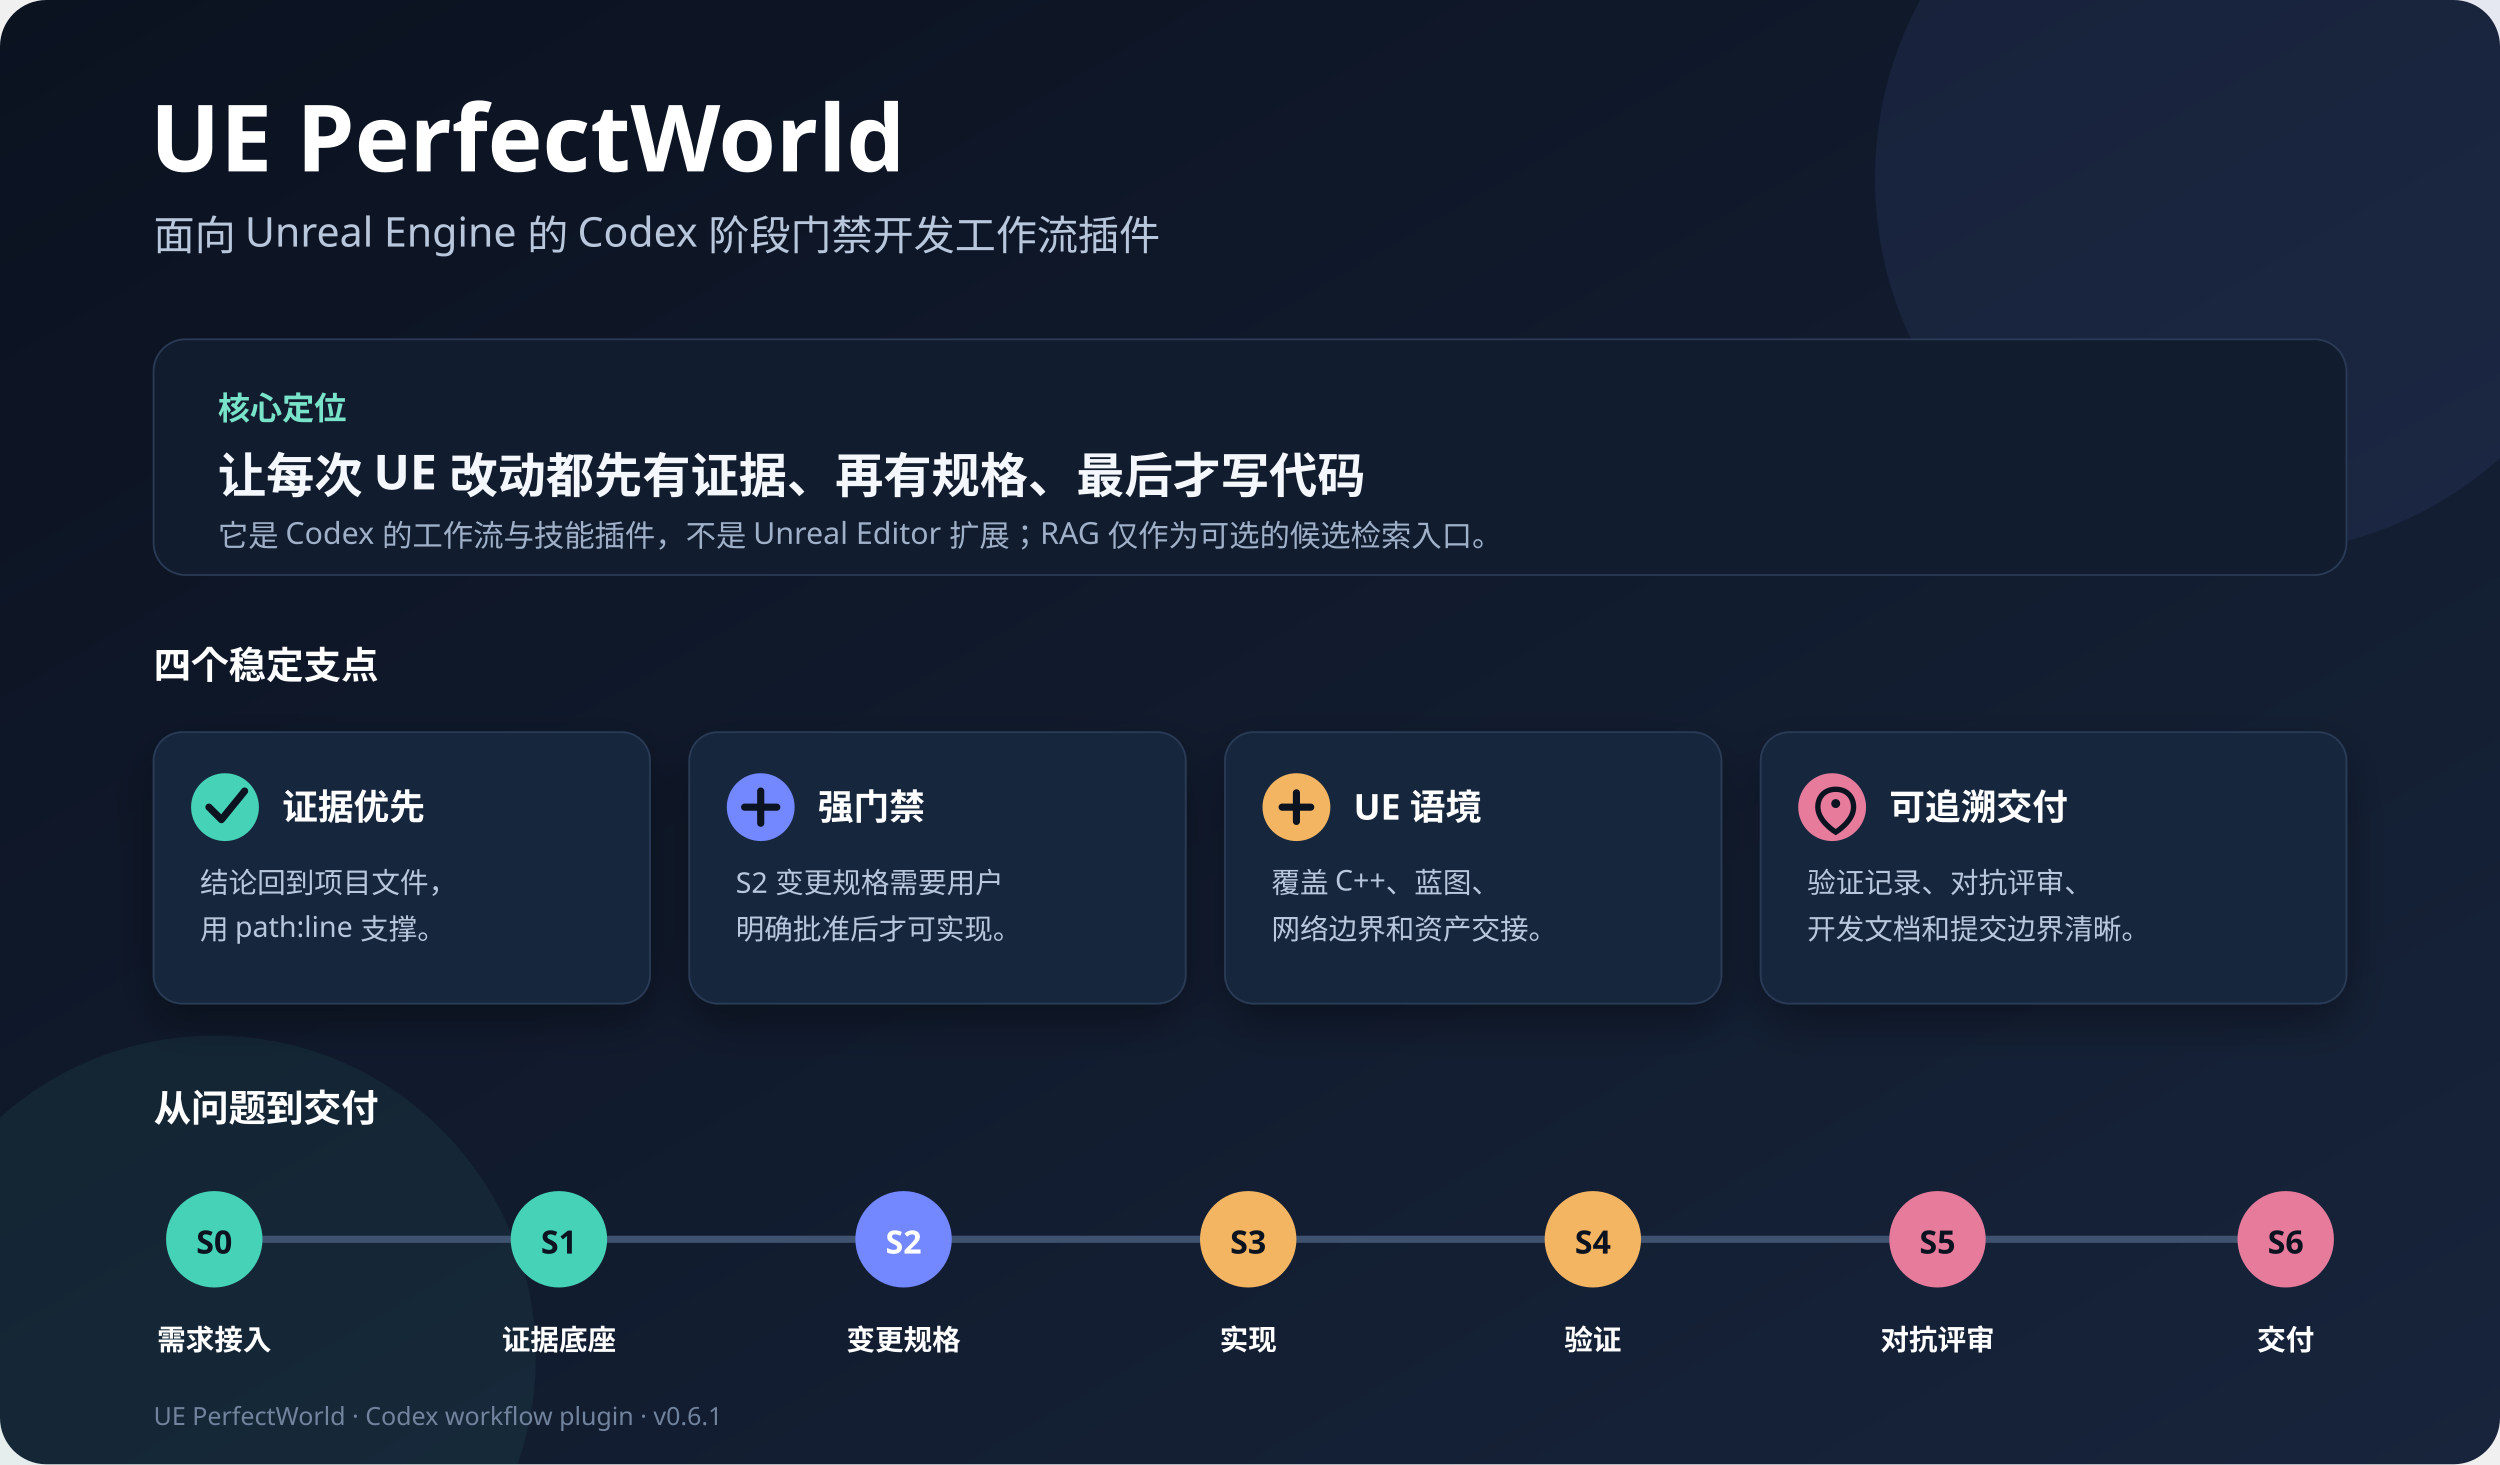
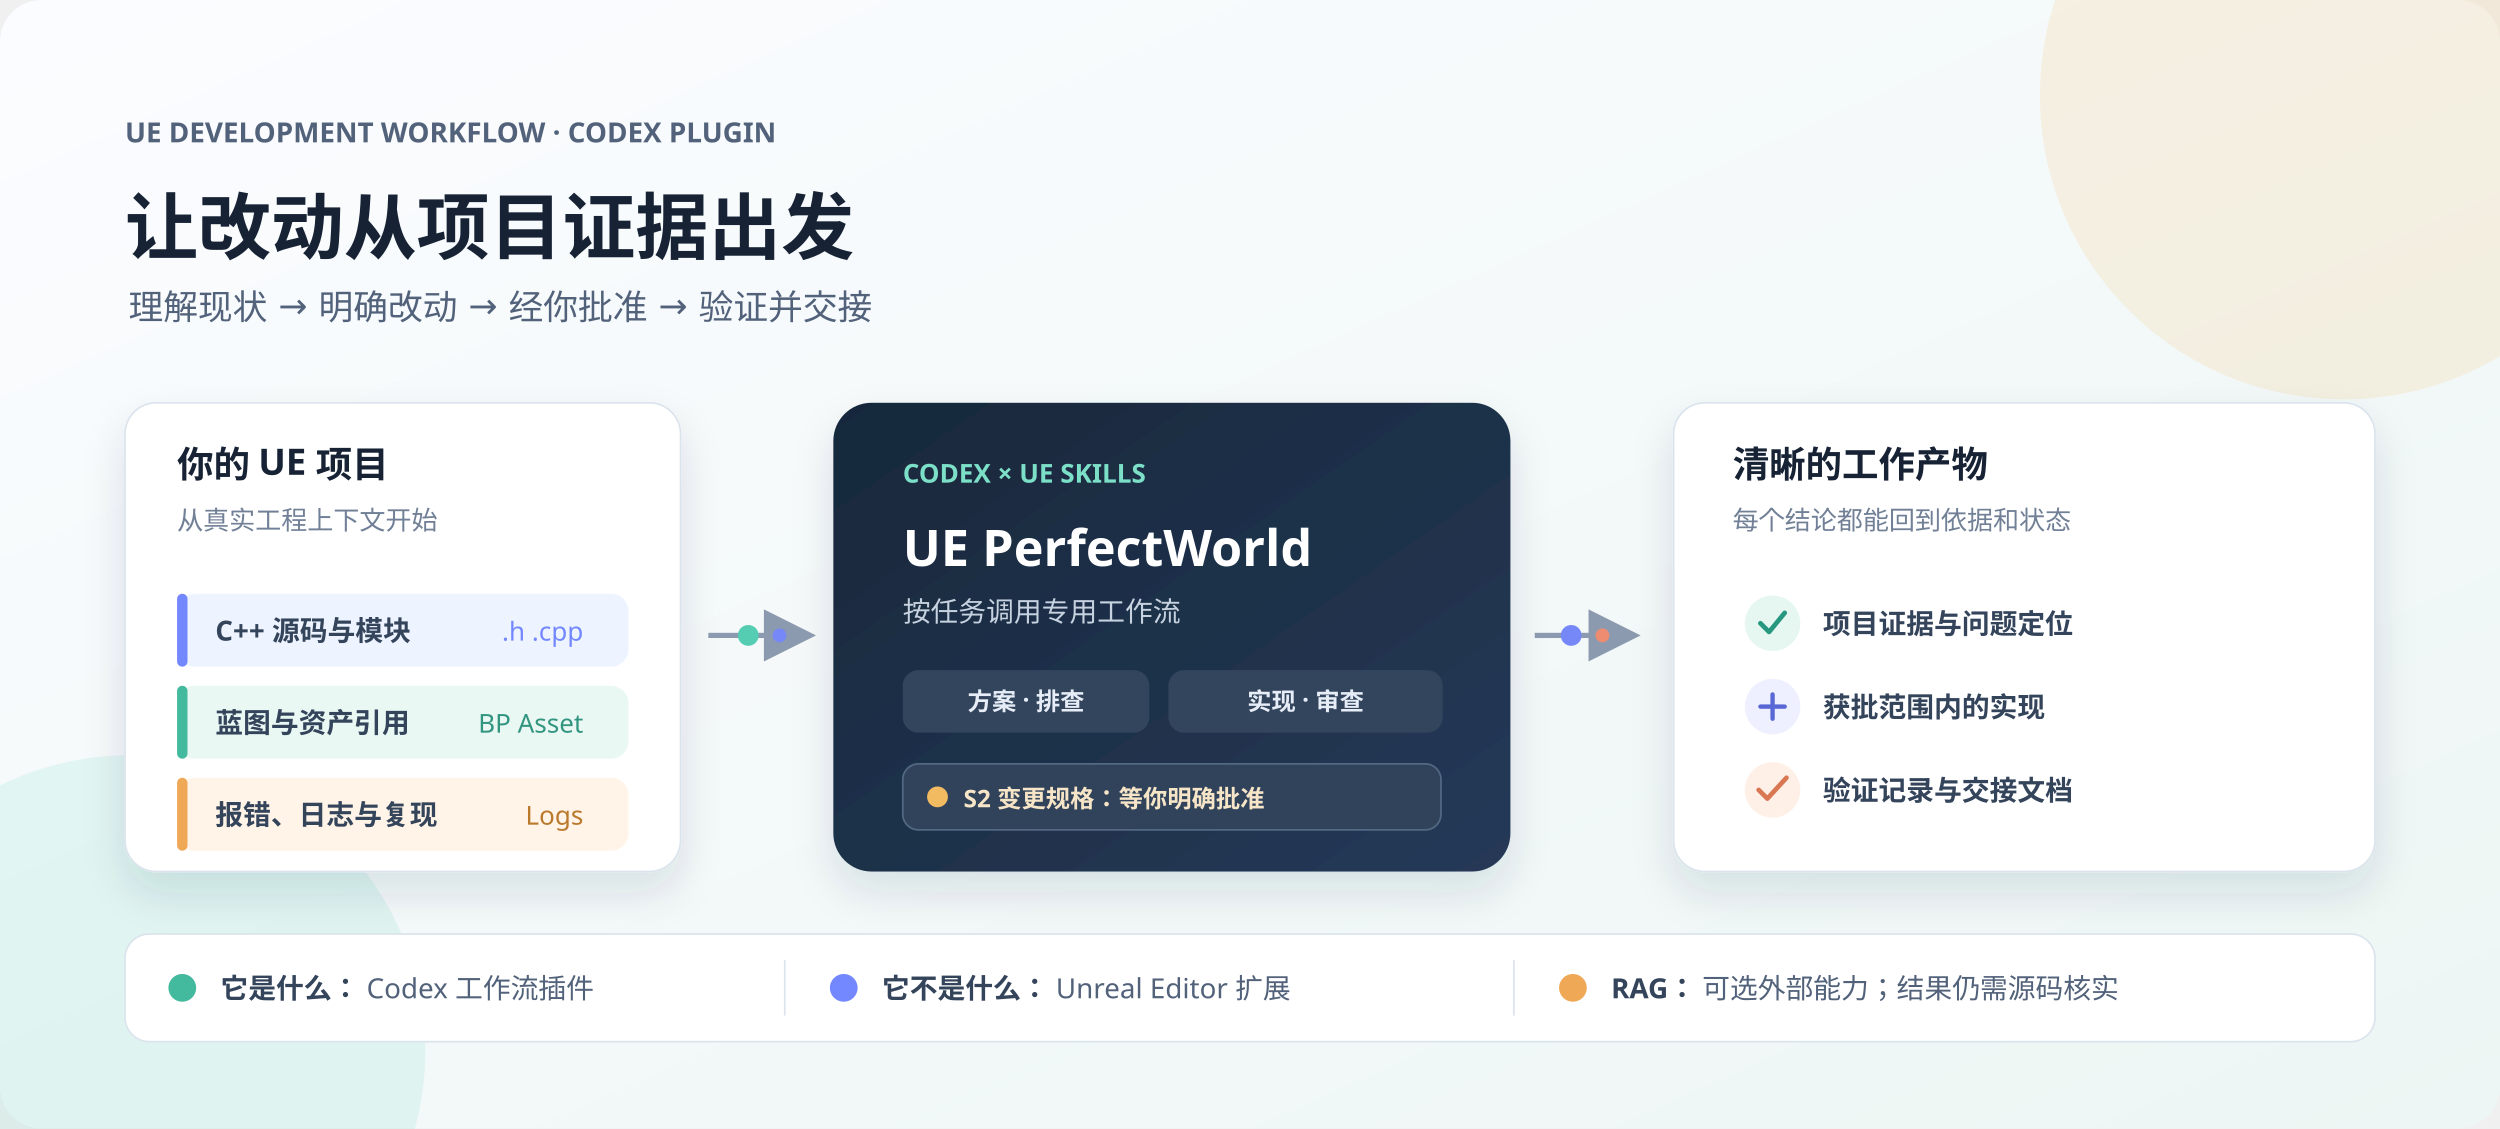
- <svg xmlns="http://www.w3.org/2000/svg" width="1400" height="820" viewBox="0 0 1400 820" role="img" aria-labelledby="title desc">
+ <svg xmlns="http://www.w3.org/2000/svg" width="1440" height="650" viewBox="0 0 1440 650" role="img" aria-labelledby="title desc">
  <defs>
-     <linearGradient id="bg" x1="0" x2="1" y1="0" y2="1">
-       <stop offset="0" stop-color="#0b1220" />
-       <stop offset="1" stop-color="#17243b" />
+     <linearGradient id="surface" x1="0" y1="0" x2="1" y2="1">
+       <stop offset="0" stop-color="#fbfcff" />
+       <stop offset="1" stop-color="#edf6f4" />
    </linearGradient>
-     <linearGradient id="accent" x1="0" x2="1">
-       <stop offset="0" stop-color="#45d2b7" />
-       <stop offset="1" stop-color="#7387ff" />
+     <linearGradient id="engine" x1="0" y1="0" x2="1" y2="1">
+       <stop offset="0" stop-color="#18283b" />
+       <stop offset="1" stop-color="#253958" />
    </linearGradient>
-     <filter id="shadow" x="-20%" y="-20%" width="140%" height="140%">
-       <feDropShadow dx="0" dy="10" stdDeviation="12" flood-color="#030712" flood-opacity=".35" />
+     <linearGradient id="flow" x1="0" y1="0" x2="1" y2="0">
+       <stop offset="0" stop-color="#54cdb2" />
+       <stop offset=".55" stop-color="#7688f8" />
+       <stop offset="1" stop-color="#ed8c70" />
+     </linearGradient>
+     <filter id="shadow" x="-20%" y="-20%" width="140%" height="150%">
+       <feDropShadow dx="0" dy="12" stdDeviation="12" flood-color="#24334b" flood-opacity=".12" />
    </filter>
+     <marker id="arrow" markerWidth="10" markerHeight="10" refX="7" refY="5" orient="auto">
+       <path d="M0 0L10 5L0 10z" fill="#8b9aae" />
+     </marker>
  </defs>
-   <rect width="1400" height="820" rx="26" fill="url(#bg)" />
-   <circle cx="1260" cy="100" r="210" fill="#7387ff" opacity=".08" />
-   <circle cx="120" cy="760" r="180" fill="#45d2b7" opacity=".07" />
-   <text x="84" y="96" fill="#ffffff" font-family="Segoe UI, Microsoft YaHei, sans-serif" font-size="52" font-weight="700">UE PerfectWorld</text>
-   <text x="86" y="140" fill="#b9c7dc" font-family="Segoe UI, Microsoft YaHei, sans-serif" font-size="23">面向 Unreal Engine 的 Codex 阶段门禁开发工作流插件</text>
-   <rect x="86" y="190" width="1228" height="132" rx="18" fill="#111c2e" stroke="#2b3b56" />
-   <text x="122" y="235" fill="#79e3ca" font-family="Segoe UI, Microsoft YaHei, sans-serif" font-size="18" font-weight="700">核心定位</text>
-   <text x="122" y="276" fill="#f4f7fb" font-family="Segoe UI, Microsoft YaHei, sans-serif" font-size="27" font-weight="600">让每次 UE 改动都先有证据、再有规格、最后才写代码</text>
-   <text x="122" y="306" fill="#9fb0c8" font-family="Segoe UI, Microsoft YaHei, sans-serif" font-size="17">它是 Codex 的工作流与技能插件，不是 Unreal Editor 扩展；RAG 仅作为可选的候选检索入口。</text>
-   <text x="86" y="380" fill="#ffffff" font-family="Segoe UI, Microsoft YaHei, sans-serif" font-size="21" font-weight="700">四个稳定支点</text>
+   <rect width="1440" height="650" rx="24" fill="url(#surface)" />
+   <circle cx="1350" cy="55" r="175" fill="#f3c374" opacity=".18" />
+   <circle cx="75" cy="605" r="170" fill="#54cdb2" opacity=".13" />
+   <text x="72" y="82" fill="#52627a" font-family="Segoe UI, Microsoft YaHei, sans-serif" font-size="16" font-weight="700">UE DEVELOPMENT WORKFLOW · CODEX PLUGIN</text>
+   <text x="72" y="146" fill="#172335" font-family="Segoe UI, Microsoft YaHei, sans-serif" font-size="42" font-weight="700">让改动从项目证据出发</text>
+   <text x="74" y="184" fill="#52627a" font-family="Segoe UI, Microsoft YaHei, sans-serif" font-size="20">理解现状 → 明确改动 → 经你批准 → 验证并交接</text>
  <g filter="url(#shadow)">
-     <rect x="86" y="410" width="278" height="152" rx="16" fill="#18263c" stroke="#2b3b56" />
-     <rect x="386" y="410" width="278" height="152" rx="16" fill="#18263c" stroke="#2b3b56" />
-     <rect x="686" y="410" width="278" height="152" rx="16" fill="#18263c" stroke="#2b3b56" />
-     <rect x="986" y="410" width="328" height="152" rx="16" fill="#18263c" stroke="#2b3b56" />
+     <rect x="72" y="232" width="320" height="270" rx="18" fill="#ffffff" stroke="#dbe4ed" />
+     <rect x="480" y="232" width="390" height="270" rx="22" fill="url(#engine)" />
+     <rect x="964" y="232" width="404" height="270" rx="18" fill="#ffffff" stroke="#dbe4ed" />
  </g>
-   <circle cx="126" cy="452" r="19" fill="#45d2b7" />
-   <path d="M117 452l7 7 13-16" fill="none" stroke="#0b1220" stroke-width="4" stroke-linecap="round" stroke-linejoin="round" />
-   <text x="158" y="459" fill="#ffffff" font-family="Segoe UI, Microsoft YaHei, sans-serif" font-size="20" font-weight="700">证据优先</text>
-   <text x="112" y="500" fill="#b9c7dc" font-family="Segoe UI, Microsoft YaHei, sans-serif" font-size="16">结论回到项目文件，</text>
-   <text x="112" y="526" fill="#b9c7dc" font-family="Segoe UI, Microsoft YaHei, sans-serif" font-size="16">用 path:line 支撑。</text>
-   <circle cx="426" cy="452" r="19" fill="#7387ff" />
-   <path d="M417 452h18M426 443v18" stroke="#0b1220" stroke-width="4" stroke-linecap="round" />
-   <text x="458" y="459" fill="#ffffff" font-family="Segoe UI, Microsoft YaHei, sans-serif" font-size="20" font-weight="700">强门禁</text>
-   <text x="412" y="500" fill="#b9c7dc" font-family="Segoe UI, Microsoft YaHei, sans-serif" font-size="16">S2 变更规格需要用户</text>
-   <text x="412" y="526" fill="#b9c7dc" font-family="Segoe UI, Microsoft YaHei, sans-serif" font-size="16">明确批准后才可实现。</text>
-   <circle cx="726" cy="452" r="19" fill="#f3b562" />
-   <path d="M718 452h16M726 444v16" stroke="#0b1220" stroke-width="4" stroke-linecap="round" />
-   <text x="758" y="459" fill="#ffffff" font-family="Segoe UI, Microsoft YaHei, sans-serif" font-size="20" font-weight="700">UE 语境</text>
-   <text x="712" y="500" fill="#b9c7dc" font-family="Segoe UI, Microsoft YaHei, sans-serif" font-size="16">覆盖 C++、蓝图、</text>
-   <text x="712" y="526" fill="#b9c7dc" font-family="Segoe UI, Microsoft YaHei, sans-serif" font-size="16">网络边界和资产交接。</text>
-   <circle cx="1026" cy="452" r="19" fill="#e67b9c" />
-   <path d="M1018 452c0-6 4-10 10-10s10 4 10 10c0 8-10 14-10 14s-10-6-10-14z" fill="none" stroke="#0b1220" stroke-width="3" />
-   <circle cx="1028" cy="450" r="2.5" fill="#0b1220" />
-   <text x="1058" y="459" fill="#ffffff" font-family="Segoe UI, Microsoft YaHei, sans-serif" font-size="20" font-weight="700">可追溯交付</text>
-   <text x="1012" y="500" fill="#b9c7dc" font-family="Segoe UI, Microsoft YaHei, sans-serif" font-size="16">验证记录、对抗评审、</text>
-   <text x="1012" y="526" fill="#b9c7dc" font-family="Segoe UI, Microsoft YaHei, sans-serif" font-size="16">开发文档和提交边界清晰。</text>
-   <text x="86" y="628" fill="#ffffff" font-family="Segoe UI, Microsoft YaHei, sans-serif" font-size="21" font-weight="700">从问题到交付</text>
-   <line x1="120" y1="694" x2="1280" y2="694" stroke="#3f5270" stroke-width="4" />
-   <line x1="120" y1="694" x2="1280" y2="694" stroke="url(#accent)" stroke-width="4" stroke-dasharray="6 22" stroke-linecap="round" />
-   <g font-family="Segoe UI, Microsoft YaHei, sans-serif" text-anchor="middle">
-     <g>
-       <circle cx="120" cy="694" r="27" fill="#45d2b7" />
-       <text x="120" y="702" fill="#0b1220" font-size="18" font-weight="700">S0</text>
-       <text x="120" y="756" fill="#ffffff" font-size="16" font-weight="700">需求接入</text>
-     </g>
-     <g>
-       <circle cx="313" cy="694" r="27" fill="#45d2b7" />
-       <text x="313" y="702" fill="#0b1220" font-size="18" font-weight="700">S1</text>
-       <text x="313" y="756" fill="#ffffff" font-size="16" font-weight="700">证据底座</text>
-     </g>
-     <g>
-       <circle cx="506" cy="694" r="27" fill="#7387ff" />
-       <text x="506" y="702" fill="#ffffff" font-size="18" font-weight="700">S2</text>
-       <text x="506" y="756" fill="#ffffff" font-size="16" font-weight="700">变更规格</text>
-     </g>
-     <g>
-       <circle cx="699" cy="694" r="27" fill="#f3b562" />
-       <text x="699" y="702" fill="#0b1220" font-size="18" font-weight="700">S3</text>
-       <text x="699" y="756" fill="#ffffff" font-size="16" font-weight="700">实现</text>
-     </g>
-     <g>
-       <circle cx="892" cy="694" r="27" fill="#f3b562" />
-       <text x="892" y="702" fill="#0b1220" font-size="18" font-weight="700">S4</text>
-       <text x="892" y="756" fill="#ffffff" font-size="16" font-weight="700">验证</text>
-     </g>
-     <g>
-       <circle cx="1085" cy="694" r="27" fill="#e67b9c" />
-       <text x="1085" y="702" fill="#0b1220" font-size="18" font-weight="700">S5</text>
-       <text x="1085" y="756" fill="#ffffff" font-size="16" font-weight="700">对抗评审</text>
-     </g>
-     <g>
-       <circle cx="1280" cy="694" r="27" fill="#e67b9c" />
-       <text x="1280" y="702" fill="#0b1220" font-size="18" font-weight="700">S6</text>
-       <text x="1280" y="756" fill="#ffffff" font-size="16" font-weight="700">交付</text>
-     </g>
+   <text x="102" y="275" fill="#172335" font-family="Segoe UI, Microsoft YaHei, sans-serif" font-size="21" font-weight="700">你的 UE 项目</text>
+   <text x="102" y="305" fill="#718096" font-family="Segoe UI, Microsoft YaHei, sans-serif" font-size="15">从真实工程上下文开始</text>
+   <g font-family="Segoe UI, Microsoft YaHei, sans-serif">
+     <rect x="102" y="342" width="260" height="42" rx="10" fill="#eef4ff" />
+     <rect x="102" y="342" width="6" height="42" rx="3" fill="#7387ff" />
+     <text x="124" y="369" fill="#34445b" font-size="16" font-weight="600">C++ 源码与模块</text>
+     <text x="336" y="369" fill="#7387ff" font-size="15" text-anchor="end">.h  .cpp</text>
+     <rect x="102" y="395" width="260" height="42" rx="10" fill="#eaf8f4" />
+     <rect x="102" y="395" width="6" height="42" rx="3" fill="#43b99d" />
+     <text x="124" y="422" fill="#34445b" font-size="16" font-weight="600">蓝图与资产引用</text>
+     <text x="336" y="422" fill="#32957f" font-size="15" text-anchor="end">BP  Asset</text>
+     <rect x="102" y="448" width="260" height="42" rx="10" fill="#fff4e7" />
+     <rect x="102" y="448" width="6" height="42" rx="3" fill="#efa856" />
+     <text x="124" y="475" fill="#34445b" font-size="16" font-weight="600">报错、日志与复现</text>
+     <text x="336" y="475" fill="#ba792d" font-size="15" text-anchor="end">Logs</text>
  </g>
-   <text x="86" y="798" fill="#72839d" font-family="Segoe UI, Microsoft YaHei, sans-serif" font-size="14">UE PerfectWorld · Codex workflow plugin · v0.6.1</text>
+   <path d="M408 366H461" fill="none" stroke="#8b9aae" stroke-width="3" marker-end="url(#arrow)" />
+   <circle cx="431" cy="366" r="6" fill="#54cdb2" />
+   <circle cx="449" cy="366" r="4" fill="#7688f8" />
+   <text x="520" y="278" fill="#7ce0c8" font-family="Segoe UI, Microsoft YaHei, sans-serif" font-size="15" font-weight="700">CODEX × UE SKILLS</text>
+   <text x="520" y="326" fill="#ffffff" font-family="Segoe UI, Microsoft YaHei, sans-serif" font-size="29" font-weight="700">UE PerfectWorld</text>
+   <text x="520" y="358" fill="#c7d2e0" font-family="Segoe UI, Microsoft YaHei, sans-serif" font-size="16">按任务调用专用工作流</text>
+   <g font-family="Segoe UI, Microsoft YaHei, sans-serif" font-size="14" font-weight="600">
+     <rect x="520" y="386" width="142" height="36" rx="9" fill="#33445d" />
+     <text x="591" y="409" fill="#e6edf7" text-anchor="middle">方案 · 排查</text>
+     <rect x="673" y="386" width="158" height="36" rx="9" fill="#33445d" />
+     <text x="752" y="409" fill="#e6edf7" text-anchor="middle">实现 · 审查</text>
+   </g>
+   <rect x="520" y="440" width="310" height="38" rx="9" fill="#30435b" stroke="#536983" />
+   <circle cx="540" cy="459" r="6" fill="#f2bb62" />
+   <text x="555" y="465" fill="#f7e5c7" font-family="Segoe UI, Microsoft YaHei, sans-serif" font-size="14" font-weight="600">S2 变更规格：等你明确批准</text>
+   <path d="M884 366H936" fill="none" stroke="#8b9aae" stroke-width="3" marker-end="url(#arrow)" />
+   <circle cx="905" cy="366" r="6" fill="#7688f8" />
+   <circle cx="923" cy="366" r="4" fill="#ed8c70" />
+   <text x="998" y="275" fill="#172335" font-family="Segoe UI, Microsoft YaHei, sans-serif" font-size="21" font-weight="700">清晰的工作产物</text>
+   <text x="998" y="305" fill="#718096" font-family="Segoe UI, Microsoft YaHei, sans-serif" font-size="15">每个结论都能回到依据和状态</text>
+   <g font-family="Segoe UI, Microsoft YaHei, sans-serif">
+     <circle cx="1021" cy="359" r="16" fill="#e6f7f2" />
+     <path d="M1014 359l5 5 9-11" fill="none" stroke="#27977f" stroke-width="2.7" stroke-linecap="round" stroke-linejoin="round" />
+     <text x="1050" y="365" fill="#34445b" font-size="16" font-weight="600">项目证据与问题定位</text>
+     <circle cx="1021" cy="407" r="16" fill="#eef0ff" />
+     <path d="M1014 407h14M1021 400v14" stroke="#5968d5" stroke-width="2.5" stroke-linecap="round" />
+     <text x="1050" y="413" fill="#34445b" font-size="16" font-weight="600">获批范围内的实现</text>
+     <circle cx="1021" cy="455" r="16" fill="#fff0e7" />
+     <path d="M1013 455l5 5 11-12" fill="none" stroke="#d97752" stroke-width="2.7" stroke-linecap="round" stroke-linejoin="round" />
+     <text x="1050" y="461" fill="#34445b" font-size="16" font-weight="600">验证记录与交接文档</text>
+   </g>
+   <rect x="72" y="538" width="1296" height="62" rx="14" fill="#ffffff" stroke="#dbe4ed" />
+   <circle cx="105" cy="569" r="8" fill="#43b99d" />
+   <text x="127" y="575" fill="#52627a" font-family="Segoe UI, Microsoft YaHei, sans-serif" font-size="16">
+     <tspan font-weight="700" fill="#34445b">它是什么：</tspan>
+     Codex 工作流插件
+   </text>
+   <line x1="452" y1="553" x2="452" y2="585" stroke="#dbe4ed" />
+   <circle cx="486" cy="569" r="8" fill="#7387ff" />
+   <text x="508" y="575" fill="#52627a" font-family="Segoe UI, Microsoft YaHei, sans-serif" font-size="16">
+     <tspan font-weight="700" fill="#34445b">它不是什么：</tspan>
+     Unreal Editor 扩展
+   </text>
+   <line x1="872" y1="553" x2="872" y2="585" stroke="#dbe4ed" />
+   <circle cx="906" cy="569" r="8" fill="#efa856" />
+   <text x="928" y="575" fill="#52627a" font-family="Segoe UI, Microsoft YaHei, sans-serif" font-size="16">
+     <tspan font-weight="700" fill="#34445b">RAG：</tspan>
+     可选外部能力；结果仍需源码核实
+   </text>
+   <path d="M72 624H1368" stroke="url(#flow)" stroke-width="4" stroke-linecap="round" />
</svg>
